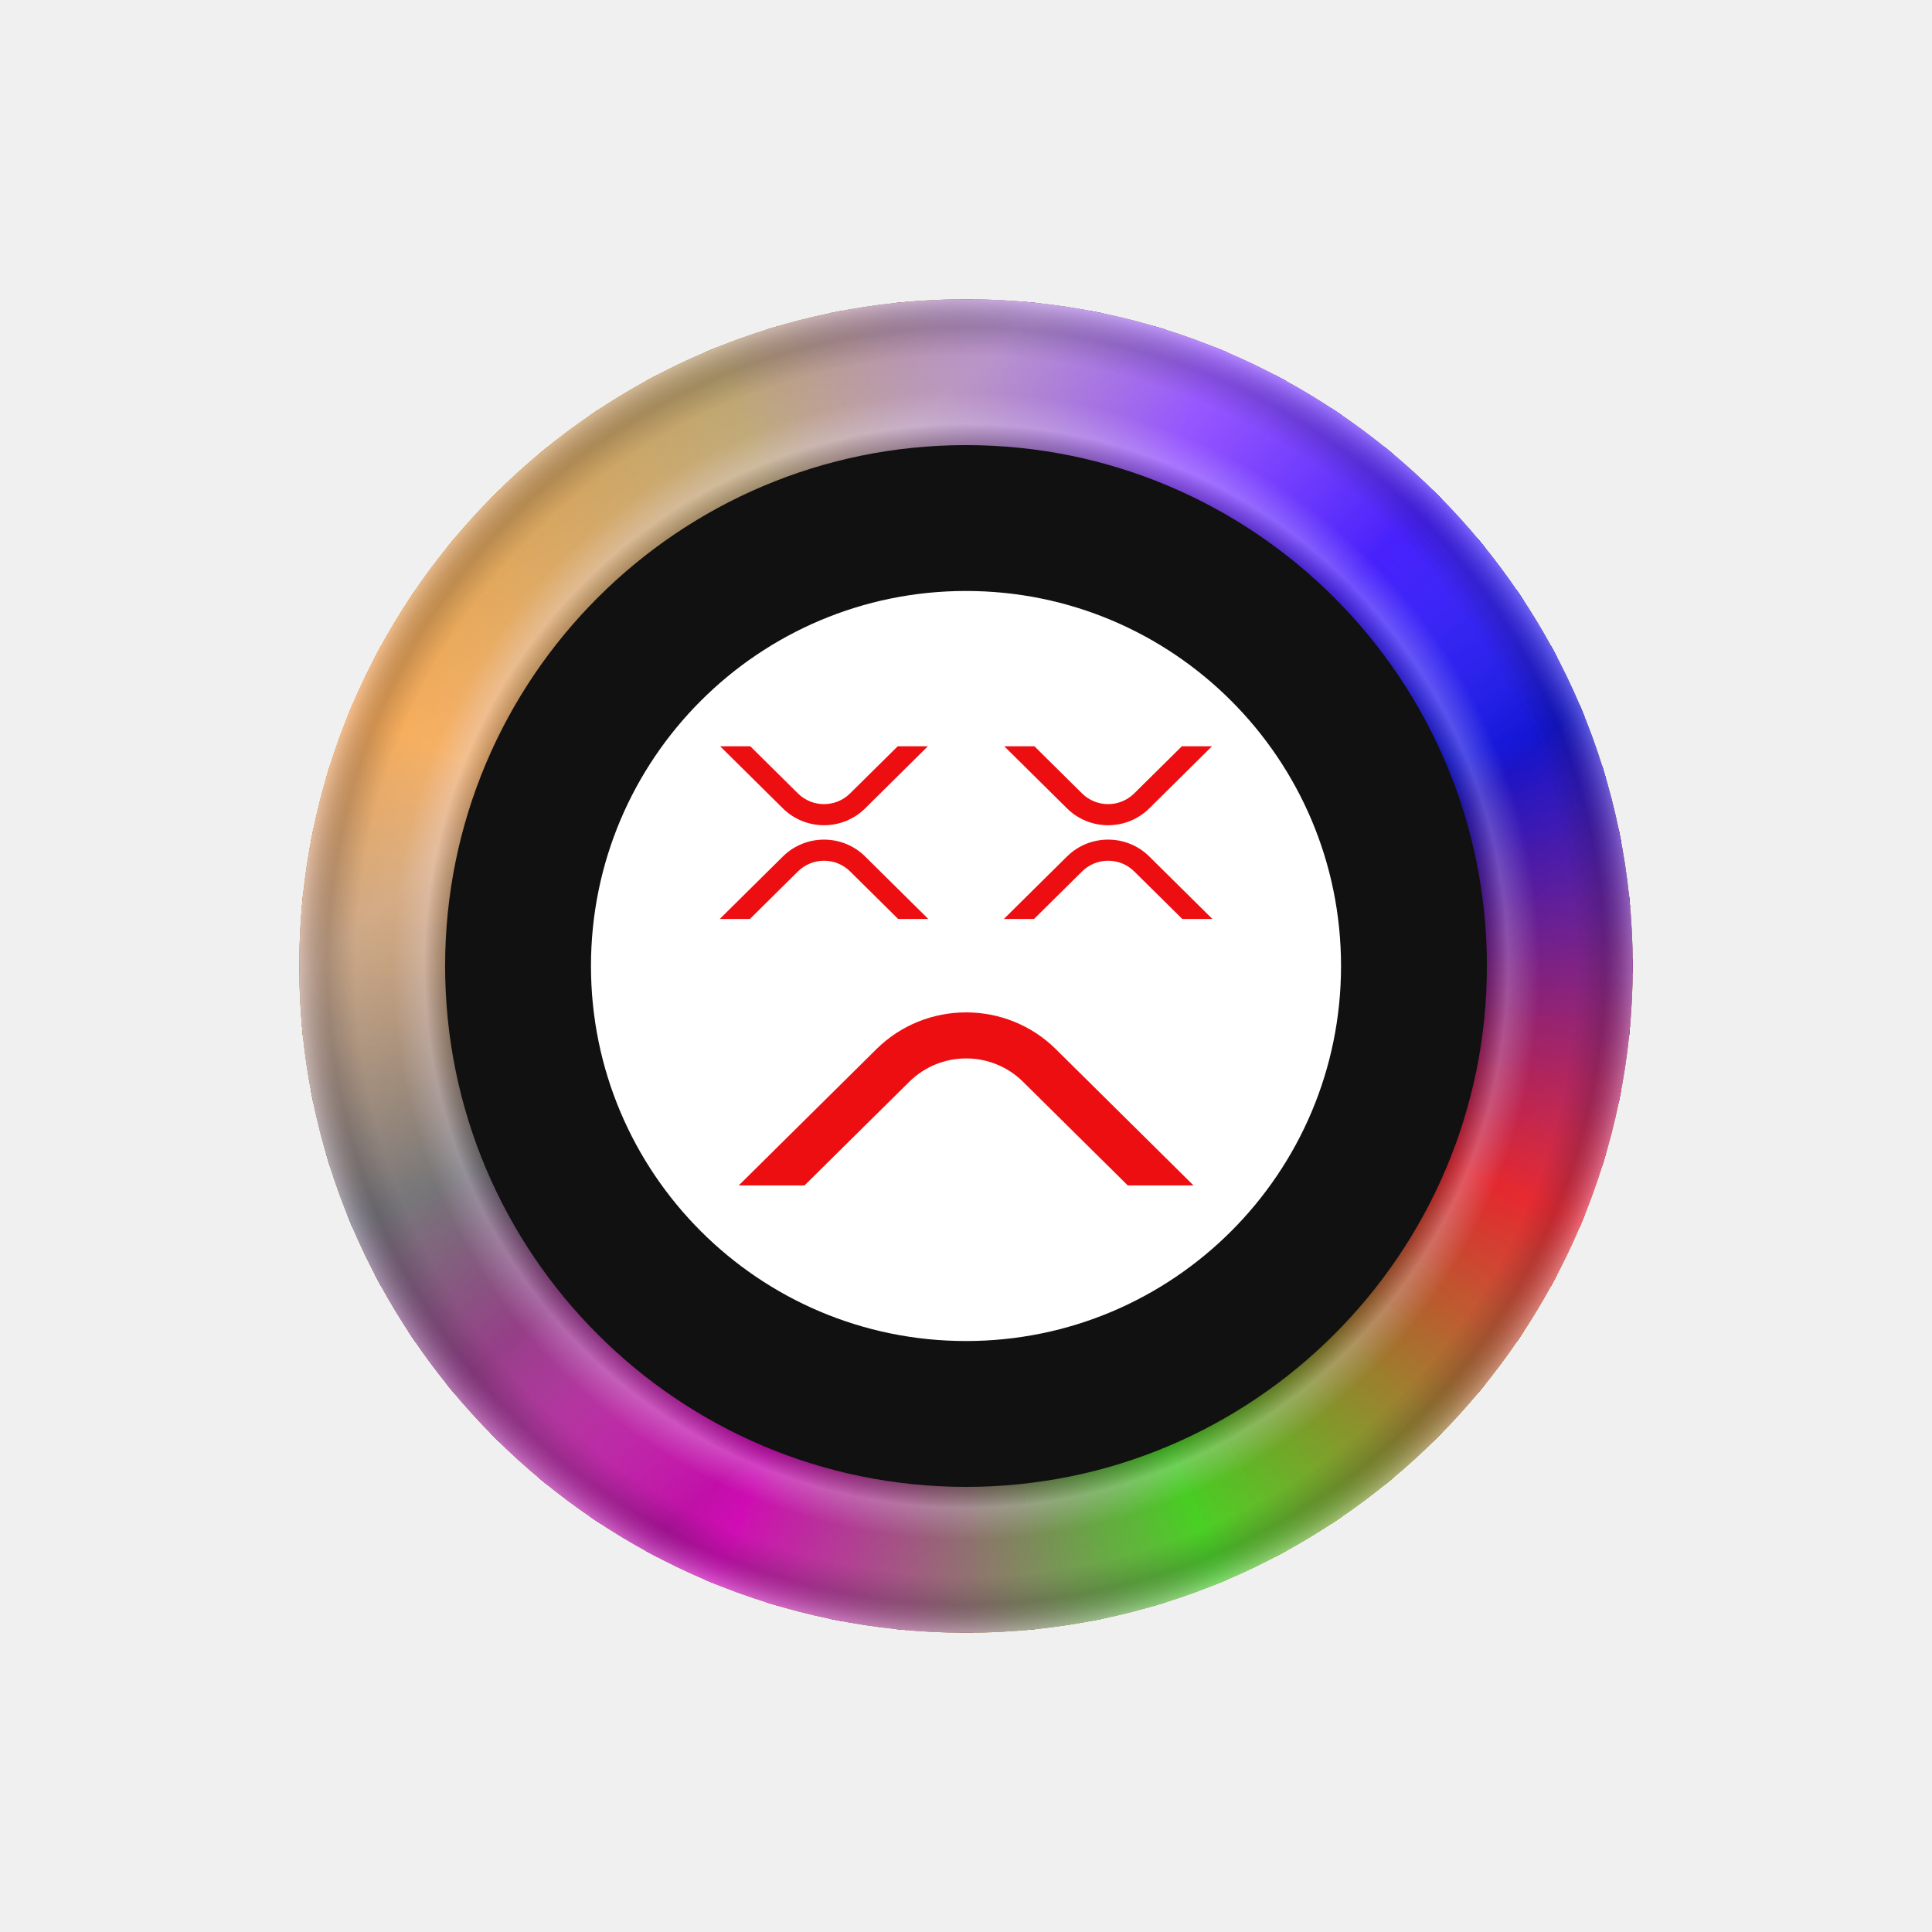
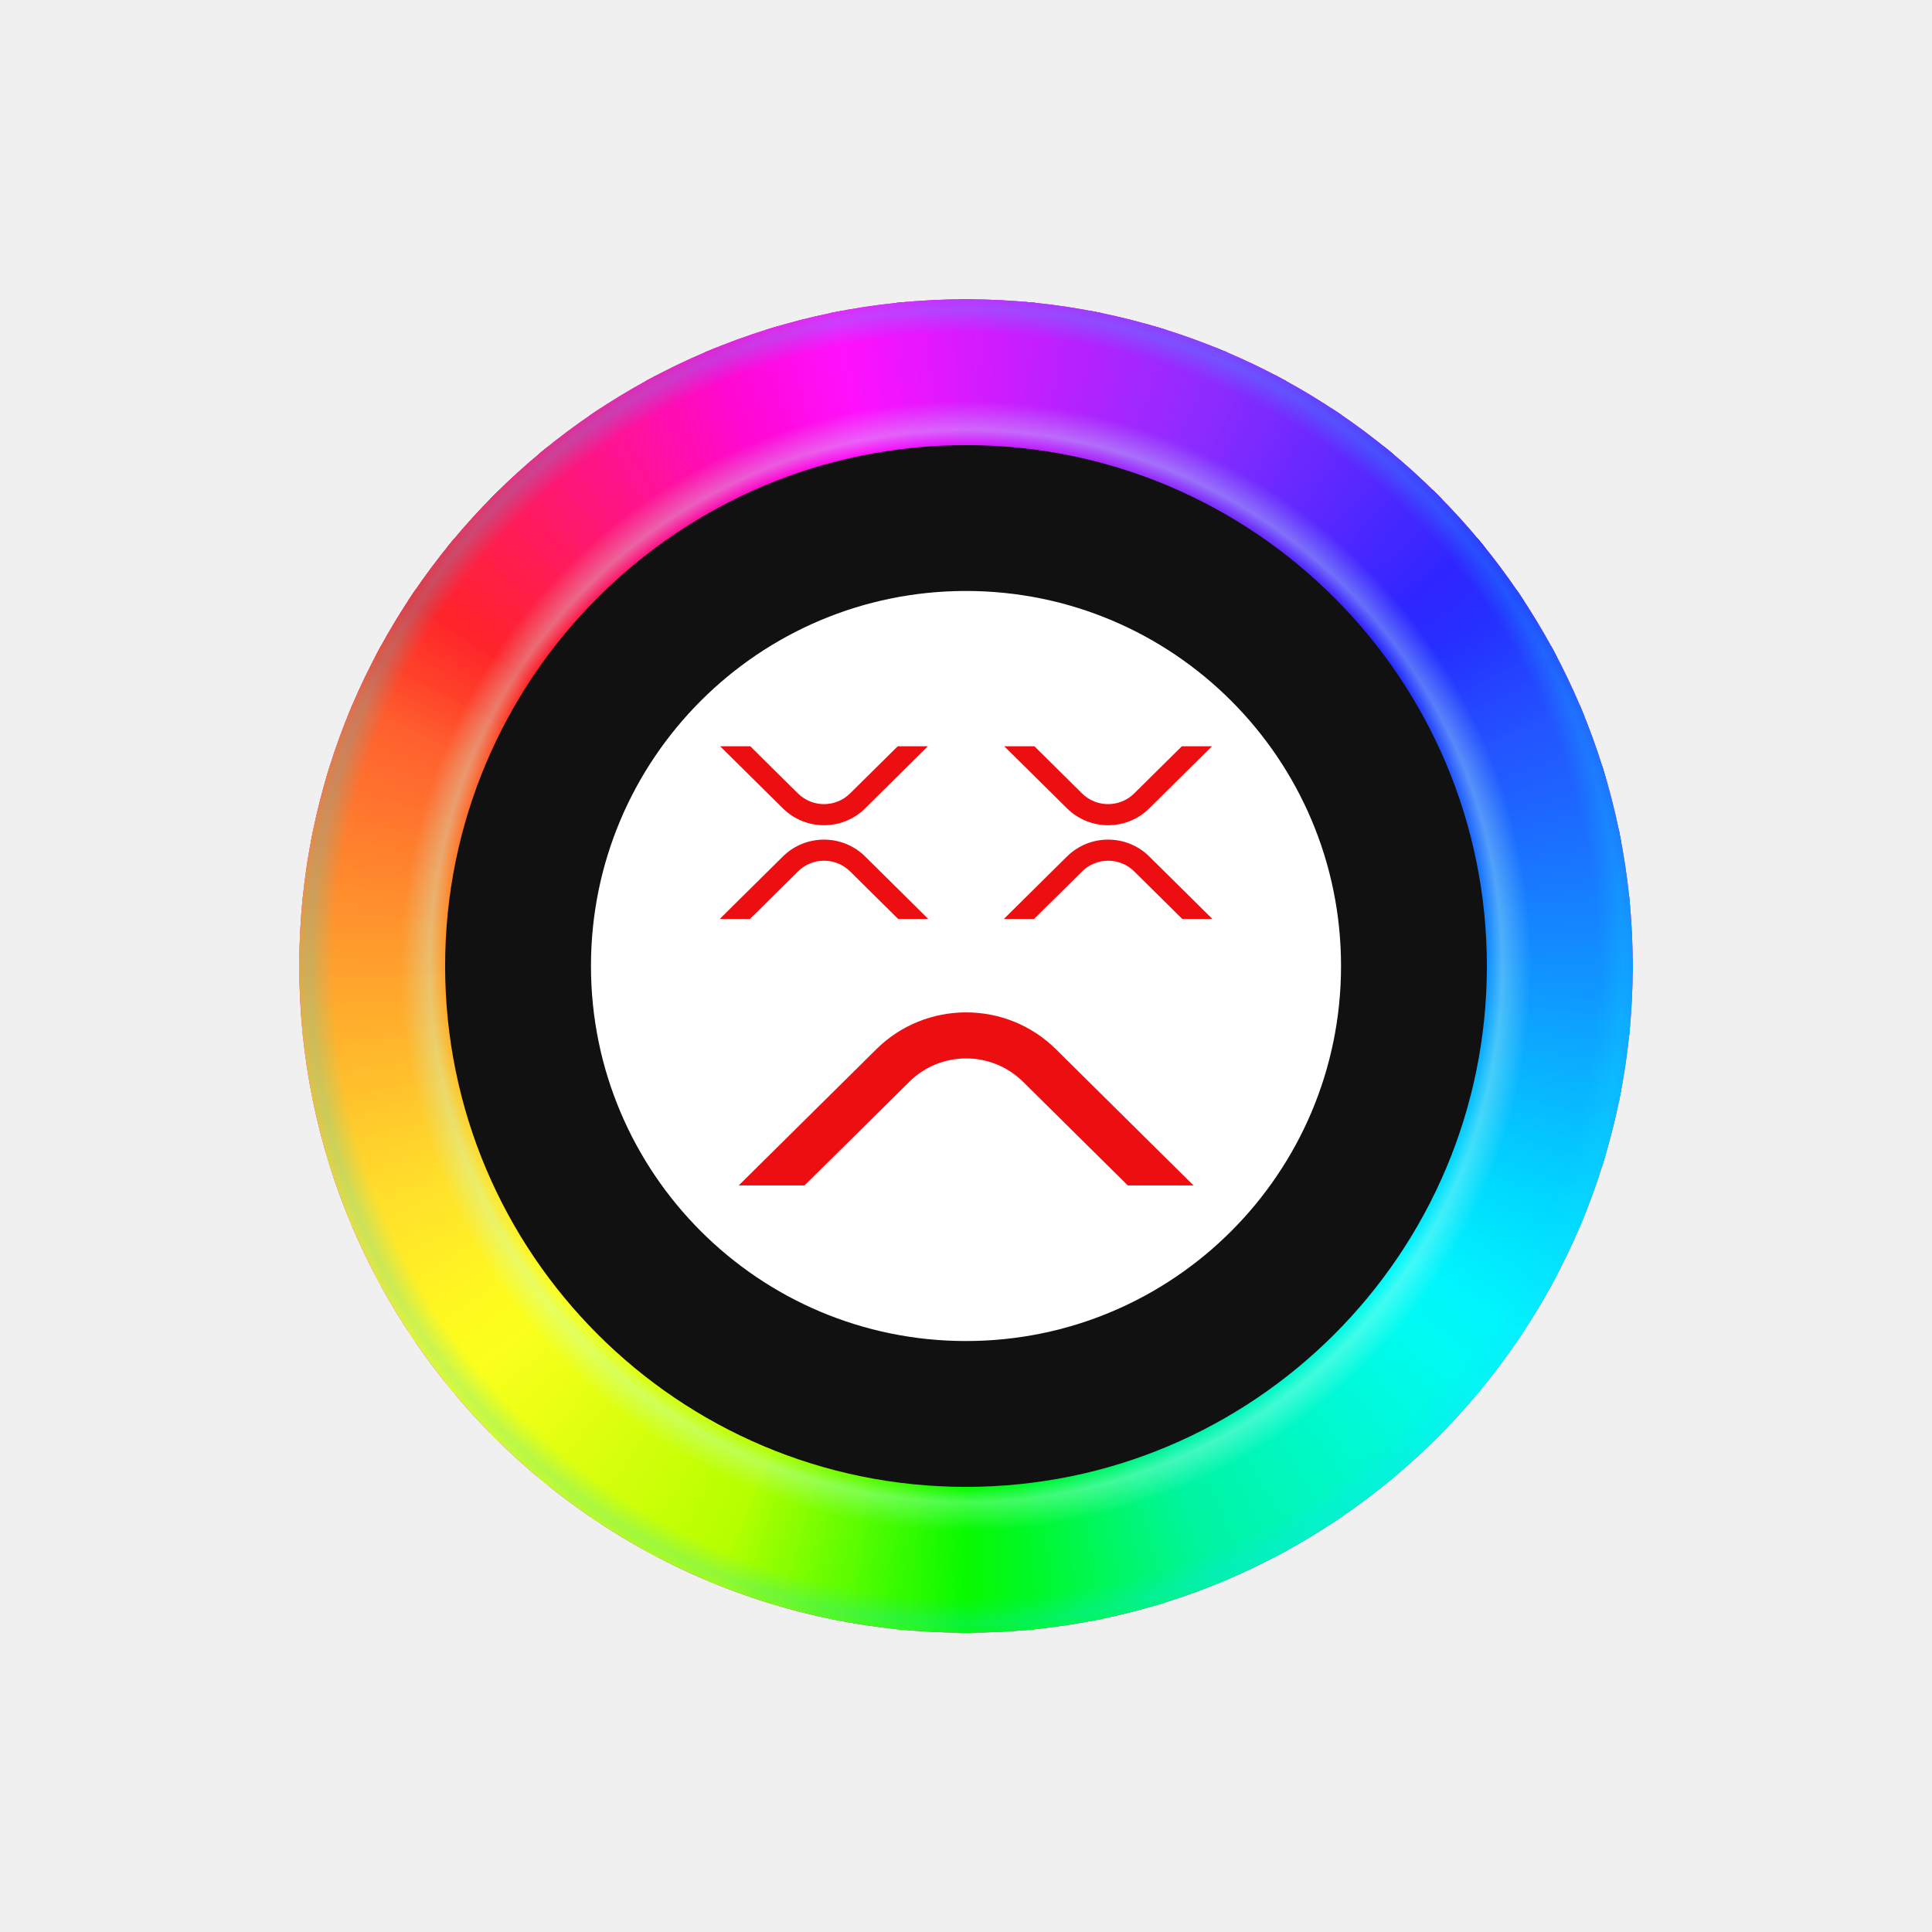
<svg xmlns="http://www.w3.org/2000/svg" viewBox="-51 -51 102 102">
  <g>
    <defs>
      <clipPath id="prism-disc">
        <circle r="35.2" />
      </clipPath>
      <linearGradient id="prism-0" gradientUnits="userSpaceOnUse" x1="-11.997" y1="-28.964" x2="-9.1" y2="-30">
-         <stop stop-color="#ab8d3f" />
-         <stop offset="1" stop-color="#a58157" />
+         <stop stop-color="#ff08d1" />
+         <stop offset="1" stop-color="#ff0ce7" />
      </linearGradient>
      <linearGradient id="prism-1" gradientUnits="userSpaceOnUse" x1="-9.1" y1="-30" x2="-6.116" y2="-30.748">
-         <stop stop-color="#a58157" />
-         <stop offset="1" stop-color="#9f756f" />
+         <stop stop-color="#ff0ce7" />
+         <stop offset="1" stop-color="#ff11fd" />
      </linearGradient>
      <linearGradient id="prism-2" gradientUnits="userSpaceOnUse" x1="-6.116" y1="-30.748" x2="-3.073" y2="-31.199">
-         <stop stop-color="#9f756f" />
-         <stop offset="1" stop-color="#996887" />
+         <stop stop-color="#ff11fd" />
+         <stop offset="1" stop-color="#ec15ff" />
      </linearGradient>
      <linearGradient id="prism-3" gradientUnits="userSpaceOnUse" x1="-3.073" y1="-31.199" x2="0" y2="-31.35">
-         <stop stop-color="#996887" />
-         <stop offset="1" stop-color="#945c9f" />
+         <stop stop-color="#ec15ff" />
+         <stop offset="1" stop-color="#d81aff" />
      </linearGradient>
      <linearGradient id="prism-4" gradientUnits="userSpaceOnUse" x1="0" y1="-31.35" x2="3.073" y2="-31.199">
-         <stop stop-color="#945c9f" />
-         <stop offset="1" stop-color="#8e50b7" />
+         <stop stop-color="#d81aff" />
+         <stop offset="1" stop-color="#c51eff" />
      </linearGradient>
      <linearGradient id="prism-5" gradientUnits="userSpaceOnUse" x1="3.073" y1="-31.199" x2="6.116" y2="-30.748">
-         <stop stop-color="#8e50b7" />
-         <stop offset="1" stop-color="#8844cf" />
+         <stop stop-color="#c51eff" />
+         <stop offset="1" stop-color="#b322ff" />
      </linearGradient>
      <linearGradient id="prism-6" gradientUnits="userSpaceOnUse" x1="6.116" y1="-30.748" x2="9.1" y2="-30">
-         <stop stop-color="#8844cf" />
-         <stop offset="1" stop-color="#8237e7" />
+         <stop stop-color="#b322ff" />
+         <stop offset="1" stop-color="#a127ff" />
      </linearGradient>
      <linearGradient id="prism-7" gradientUnits="userSpaceOnUse" x1="9.1" y1="-30" x2="11.997" y2="-28.964">
-         <stop stop-color="#8237e7" />
-         <stop offset="1" stop-color="#7c2bff" />
+         <stop stop-color="#a127ff" />
+         <stop offset="1" stop-color="#902bff" />
      </linearGradient>
      <linearGradient id="prism-8" gradientUnits="userSpaceOnUse" x1="11.997" y1="-28.964" x2="14.778" y2="-27.648">
-         <stop stop-color="#7c2bff" />
-         <stop offset="1" stop-color="#6f29fe" />
+         <stop stop-color="#902bff" />
+         <stop offset="1" stop-color="#7d2aff" />
      </linearGradient>
      <linearGradient id="prism-9" gradientUnits="userSpaceOnUse" x1="14.778" y1="-27.648" x2="17.417" y2="-26.067">
-         <stop stop-color="#6f29fe" />
-         <stop offset="1" stop-color="#6226fd" />
+         <stop stop-color="#7d2aff" />
+         <stop offset="1" stop-color="#6a29ff" />
      </linearGradient>
      <linearGradient id="prism-10" gradientUnits="userSpaceOnUse" x1="17.417" y1="-26.067" x2="19.888" y2="-24.234">
-         <stop stop-color="#6226fd" />
-         <stop offset="1" stop-color="#5524fc" />
+         <stop stop-color="#6a29ff" />
+         <stop offset="1" stop-color="#5628ff" />
      </linearGradient>
      <linearGradient id="prism-11" gradientUnits="userSpaceOnUse" x1="19.888" y1="-24.234" x2="22.168" y2="-22.168">
-         <stop stop-color="#5524fc" />
-         <stop offset="1" stop-color="#4821fb" />
+         <stop stop-color="#5628ff" />
+         <stop offset="1" stop-color="#4227ff" />
      </linearGradient>
      <linearGradient id="prism-12" gradientUnits="userSpaceOnUse" x1="22.168" y1="-22.168" x2="24.234" y2="-19.888">
-         <stop stop-color="#4821fb" />
-         <stop offset="1" stop-color="#3a1ffa" />
+         <stop stop-color="#4227ff" />
+         <stop offset="1" stop-color="#2f26ff" />
      </linearGradient>
      <linearGradient id="prism-13" gradientUnits="userSpaceOnUse" x1="24.234" y1="-19.888" x2="26.067" y2="-17.417">
-         <stop stop-color="#3a1ffa" />
-         <stop offset="1" stop-color="#2d1cf9" />
+         <stop stop-color="#2f26ff" />
+         <stop offset="1" stop-color="#252fff" />
      </linearGradient>
      <linearGradient id="prism-14" gradientUnits="userSpaceOnUse" x1="26.067" y1="-17.417" x2="27.648" y2="-14.778">
-         <stop stop-color="#2d1cf9" />
-         <stop offset="1" stop-color="#201af8" />
+         <stop stop-color="#252fff" />
+         <stop offset="1" stop-color="#2442ff" />
      </linearGradient>
      <linearGradient id="prism-15" gradientUnits="userSpaceOnUse" x1="27.648" y1="-14.778" x2="28.964" y2="-11.997">
-         <stop stop-color="#201af8" />
-         <stop offset="1" stop-color="#1317f7" />
+         <stop stop-color="#2442ff" />
+         <stop offset="1" stop-color="#2354ff" />
      </linearGradient>
      <linearGradient id="prism-16" gradientUnits="userSpaceOnUse" x1="28.964" y1="-11.997" x2="30" y2="-9.1">
-         <stop stop-color="#1317f7" />
-         <stop offset="1" stop-color="#2e16da" />
+         <stop stop-color="#2354ff" />
+         <stop offset="1" stop-color="#1f62ff" />
      </linearGradient>
      <linearGradient id="prism-17" gradientUnits="userSpaceOnUse" x1="30" y1="-9.1" x2="30.748" y2="-6.116">
-         <stop stop-color="#2e16da" />
-         <stop offset="1" stop-color="#4a15be" />
+         <stop stop-color="#1f62ff" />
+         <stop offset="1" stop-color="#1a71ff" />
      </linearGradient>
      <linearGradient id="prism-18" gradientUnits="userSpaceOnUse" x1="30.748" y1="-6.116" x2="31.199" y2="-3.073">
-         <stop stop-color="#4a15be" />
-         <stop offset="1" stop-color="#6514a1" />
+         <stop stop-color="#1a71ff" />
+         <stop offset="1" stop-color="#1681ff" />
      </linearGradient>
      <linearGradient id="prism-19" gradientUnits="userSpaceOnUse" x1="31.199" y1="-3.073" x2="31.35" y2="0">
-         <stop stop-color="#6514a1" />
-         <stop offset="1" stop-color="#801384" />
+         <stop stop-color="#1681ff" />
+         <stop offset="1" stop-color="#1191ff" />
      </linearGradient>
      <linearGradient id="prism-20" gradientUnits="userSpaceOnUse" x1="31.35" y1="0" x2="31.199" y2="3.073">
-         <stop stop-color="#801384" />
-         <stop offset="1" stop-color="#9b1167" />
+         <stop stop-color="#1191ff" />
+         <stop offset="1" stop-color="#0da2ff" />
      </linearGradient>
      <linearGradient id="prism-21" gradientUnits="userSpaceOnUse" x1="31.199" y1="3.073" x2="30.748" y2="6.116">
-         <stop stop-color="#9b1167" />
-         <stop offset="1" stop-color="#b7104b" />
+         <stop stop-color="#0da2ff" />
+         <stop offset="1" stop-color="#09b4ff" />
      </linearGradient>
      <linearGradient id="prism-22" gradientUnits="userSpaceOnUse" x1="30.748" y1="6.116" x2="30" y2="9.1">
-         <stop stop-color="#b7104b" />
-         <stop offset="1" stop-color="#d20f2e" />
+         <stop stop-color="#09b4ff" />
+         <stop offset="1" stop-color="#04c6ff" />
      </linearGradient>
      <linearGradient id="prism-23" gradientUnits="userSpaceOnUse" x1="30" y1="9.1" x2="28.964" y2="11.997">
-         <stop stop-color="#d20f2e" />
-         <stop offset="1" stop-color="#ed0e11" />
+         <stop stop-color="#04c6ff" />
+         <stop offset="1" stop-color="#00d9ff" />
      </linearGradient>
      <linearGradient id="prism-24" gradientUnits="userSpaceOnUse" x1="28.964" y1="11.997" x2="27.648" y2="14.778">
-         <stop stop-color="#ed0e11" />
-         <stop offset="1" stop-color="#d5260f" />
+         <stop stop-color="#00d9ff" />
+         <stop offset="1" stop-color="#00e8fe" />
      </linearGradient>
      <linearGradient id="prism-25" gradientUnits="userSpaceOnUse" x1="27.648" y1="14.778" x2="26.067" y2="17.417">
-         <stop stop-color="#d5260f" />
-         <stop offset="1" stop-color="#be3f0d" />
+         <stop stop-color="#00e8fe" />
+         <stop offset="1" stop-color="#00f6fd" />
      </linearGradient>
      <linearGradient id="prism-26" gradientUnits="userSpaceOnUse" x1="26.067" y1="17.417" x2="24.234" y2="19.888">
-         <stop stop-color="#be3f0d" />
-         <stop offset="1" stop-color="#a6570b" />
+         <stop stop-color="#00f6fd" />
+         <stop offset="1" stop-color="#00fbf2" />
      </linearGradient>
      <linearGradient id="prism-27" gradientUnits="userSpaceOnUse" x1="24.234" y1="19.888" x2="22.168" y2="22.168">
-         <stop stop-color="#a6570b" />
-         <stop offset="1" stop-color="#8f7009" />
+         <stop stop-color="#00fbf2" />
+         <stop offset="1" stop-color="#00fae2" />
      </linearGradient>
      <linearGradient id="prism-28" gradientUnits="userSpaceOnUse" x1="22.168" y1="22.168" x2="19.888" y2="24.234">
-         <stop stop-color="#8f7009" />
-         <stop offset="1" stop-color="#778806" />
+         <stop stop-color="#00fae2" />
+         <stop offset="1" stop-color="#00f9d1" />
      </linearGradient>
      <linearGradient id="prism-29" gradientUnits="userSpaceOnUse" x1="19.888" y1="24.234" x2="17.417" y2="26.067">
-         <stop stop-color="#778806" />
-         <stop offset="1" stop-color="#5fa004" />
+         <stop stop-color="#00f9d1" />
+         <stop offset="1" stop-color="#00f8c1" />
      </linearGradient>
      <linearGradient id="prism-30" gradientUnits="userSpaceOnUse" x1="17.417" y1="26.067" x2="14.778" y2="27.648">
-         <stop stop-color="#5fa004" />
-         <stop offset="1" stop-color="#48b902" />
+         <stop stop-color="#00f8c1" />
+         <stop offset="1" stop-color="#00f6b1" />
      </linearGradient>
      <linearGradient id="prism-31" gradientUnits="userSpaceOnUse" x1="14.778" y1="27.648" x2="11.997" y2="28.964">
-         <stop stop-color="#48b902" />
-         <stop offset="1" stop-color="#30d100" />
+         <stop stop-color="#00f6b1" />
+         <stop offset="1" stop-color="#00f5a1" />
      </linearGradient>
      <linearGradient id="prism-32" gradientUnits="userSpaceOnUse" x1="11.997" y1="28.964" x2="9.1" y2="30">
-         <stop stop-color="#30d100" />
-         <stop offset="1" stop-color="#49b81a" />
+         <stop stop-color="#00f5a1" />
+         <stop offset="1" stop-color="#00f678" />
      </linearGradient>
      <linearGradient id="prism-33" gradientUnits="userSpaceOnUse" x1="9.1" y1="30" x2="6.116" y2="30.748">
-         <stop stop-color="#49b81a" />
-         <stop offset="1" stop-color="#619f33" />
+         <stop stop-color="#00f678" />
+         <stop offset="1" stop-color="#00f84e" />
      </linearGradient>
      <linearGradient id="prism-34" gradientUnits="userSpaceOnUse" x1="6.116" y1="30.748" x2="3.073" y2="31.199">
-         <stop stop-color="#619f33" />
-         <stop offset="1" stop-color="#7a864d" />
+         <stop stop-color="#00f84e" />
+         <stop offset="1" stop-color="#00f924" />
      </linearGradient>
      <linearGradient id="prism-35" gradientUnits="userSpaceOnUse" x1="3.073" y1="31.199" x2="0" y2="31.35">
-         <stop stop-color="#7a864d" />
-         <stop offset="1" stop-color="#926d67" />
+         <stop stop-color="#00f924" />
+         <stop offset="1" stop-color="#07fa00" />
      </linearGradient>
      <linearGradient id="prism-36" gradientUnits="userSpaceOnUse" x1="0" y1="31.35" x2="-3.073" y2="31.199">
-         <stop stop-color="#926d67" />
-         <stop offset="1" stop-color="#ab5480" />
+         <stop stop-color="#07fa00" />
+         <stop offset="1" stop-color="#32fb00" />
      </linearGradient>
      <linearGradient id="prism-37" gradientUnits="userSpaceOnUse" x1="-3.073" y1="31.199" x2="-6.116" y2="30.748">
-         <stop stop-color="#ab5480" />
-         <stop offset="1" stop-color="#c33b9a" />
+         <stop stop-color="#32fb00" />
+         <stop offset="1" stop-color="#5dfd00" />
      </linearGradient>
      <linearGradient id="prism-38" gradientUnits="userSpaceOnUse" x1="-6.116" y1="30.748" x2="-9.1" y2="30">
-         <stop stop-color="#c33b9a" />
-         <stop offset="1" stop-color="#dc22b3" />
+         <stop stop-color="#5dfd00" />
+         <stop offset="1" stop-color="#89fe00" />
      </linearGradient>
      <linearGradient id="prism-39" gradientUnits="userSpaceOnUse" x1="-9.1" y1="30" x2="-11.997" y2="28.964">
-         <stop stop-color="#dc22b3" />
-         <stop offset="1" stop-color="#f409cd" />
+         <stop stop-color="#89fe00" />
+         <stop offset="1" stop-color="#b5ff00" />
      </linearGradient>
      <linearGradient id="prism-40" gradientUnits="userSpaceOnUse" x1="-11.997" y1="28.964" x2="-14.778" y2="27.648">
-         <stop stop-color="#f409cd" />
-         <stop offset="1" stop-color="#e114bf" />
+         <stop stop-color="#b5ff00" />
+         <stop offset="1" stop-color="#c4ff05" />
      </linearGradient>
      <linearGradient id="prism-41" gradientUnits="userSpaceOnUse" x1="-14.778" y1="27.648" x2="-17.417" y2="26.067">
-         <stop stop-color="#e114bf" />
-         <stop offset="1" stop-color="#cf1eb1" />
+         <stop stop-color="#c4ff05" />
+         <stop offset="1" stop-color="#d2ff0b" />
      </linearGradient>
      <linearGradient id="prism-42" gradientUnits="userSpaceOnUse" x1="-17.417" y1="26.067" x2="-19.888" y2="24.234">
-         <stop stop-color="#cf1eb1" />
-         <stop offset="1" stop-color="#bc29a3" />
+         <stop stop-color="#d2ff0b" />
+         <stop offset="1" stop-color="#e0ff10" />
      </linearGradient>
      <linearGradient id="prism-43" gradientUnits="userSpaceOnUse" x1="-19.888" y1="24.234" x2="-22.168" y2="22.168">
-         <stop stop-color="#bc29a3" />
-         <stop offset="1" stop-color="#a93496" />
+         <stop stop-color="#e0ff10" />
+         <stop offset="1" stop-color="#eeff16" />
      </linearGradient>
      <linearGradient id="prism-44" gradientUnits="userSpaceOnUse" x1="-22.168" y1="22.168" x2="-24.234" y2="19.888">
-         <stop stop-color="#a93496" />
-         <stop offset="1" stop-color="#963e88" />
+         <stop stop-color="#eeff16" />
+         <stop offset="1" stop-color="#faff1b" />
      </linearGradient>
      <linearGradient id="prism-45" gradientUnits="userSpaceOnUse" x1="-24.234" y1="19.888" x2="-26.067" y2="17.417">
-         <stop stop-color="#963e88" />
-         <stop offset="1" stop-color="#84497a" />
+         <stop stop-color="#faff1b" />
+         <stop offset="1" stop-color="#fff820" />
      </linearGradient>
      <linearGradient id="prism-46" gradientUnits="userSpaceOnUse" x1="-26.067" y1="17.417" x2="-27.648" y2="14.778">
-         <stop stop-color="#84497a" />
-         <stop offset="1" stop-color="#71536c" />
+         <stop stop-color="#fff820" />
+         <stop offset="1" stop-color="#ffec26" />
      </linearGradient>
      <linearGradient id="prism-47" gradientUnits="userSpaceOnUse" x1="-27.648" y1="14.778" x2="-28.964" y2="11.997">
-         <stop stop-color="#71536c" />
-         <stop offset="1" stop-color="#5e5e5e" />
+         <stop stop-color="#ffec26" />
+         <stop offset="1" stop-color="#ffe12b" />
      </linearGradient>
      <linearGradient id="prism-48" gradientUnits="userSpaceOnUse" x1="-28.964" y1="11.997" x2="-30" y2="9.1">
-         <stop stop-color="#5e5e5e" />
-         <stop offset="1" stop-color="#716556" />
+         <stop stop-color="#ffe12b" />
+         <stop offset="1" stop-color="#ffd12b" />
      </linearGradient>
      <linearGradient id="prism-49" gradientUnits="userSpaceOnUse" x1="-30" y1="9.1" x2="-30.748" y2="6.116">
-         <stop stop-color="#716556" />
-         <stop offset="1" stop-color="#846b4d" />
+         <stop stop-color="#ffd12b" />
+         <stop offset="1" stop-color="#ffc02c" />
      </linearGradient>
      <linearGradient id="prism-50" gradientUnits="userSpaceOnUse" x1="-30.748" y1="6.116" x2="-31.199" y2="3.073">
-         <stop stop-color="#846b4d" />
-         <stop offset="1" stop-color="#977245" />
+         <stop stop-color="#ffc02c" />
+         <stop offset="1" stop-color="#ffb02c" />
      </linearGradient>
      <linearGradient id="prism-51" gradientUnits="userSpaceOnUse" x1="-31.199" y1="3.073" x2="-31.35" y2="0">
-         <stop stop-color="#977245" />
-         <stop offset="1" stop-color="#ab793c" />
+         <stop stop-color="#ffb02c" />
+         <stop offset="1" stop-color="#ffa02d" />
      </linearGradient>
      <linearGradient id="prism-52" gradientUnits="userSpaceOnUse" x1="-31.35" y1="0" x2="-31.199" y2="-3.073">
-         <stop stop-color="#ab793c" />
-         <stop offset="1" stop-color="#be7f34" />
+         <stop stop-color="#ffa02d" />
+         <stop offset="1" stop-color="#ff902d" />
      </linearGradient>
      <linearGradient id="prism-53" gradientUnits="userSpaceOnUse" x1="-31.199" y1="-3.073" x2="-30.748" y2="-6.116">
-         <stop stop-color="#be7f34" />
-         <stop offset="1" stop-color="#d1862b" />
+         <stop stop-color="#ff902d" />
+         <stop offset="1" stop-color="#ff802d" />
      </linearGradient>
      <linearGradient id="prism-54" gradientUnits="userSpaceOnUse" x1="-30.748" y1="-6.116" x2="-30" y2="-9.1">
-         <stop stop-color="#d1862b" />
-         <stop offset="1" stop-color="#e48c23" />
+         <stop stop-color="#ff802d" />
+         <stop offset="1" stop-color="#ff702e" />
      </linearGradient>
      <linearGradient id="prism-55" gradientUnits="userSpaceOnUse" x1="-30" y1="-9.1" x2="-28.964" y2="-11.997">
-         <stop stop-color="#e48c23" />
-         <stop offset="1" stop-color="#f7931a" />
+         <stop stop-color="#ff702e" />
+         <stop offset="1" stop-color="#ff602e" />
      </linearGradient>
      <linearGradient id="prism-56" gradientUnits="userSpaceOnUse" x1="-28.964" y1="-11.997" x2="-27.648" y2="-14.778">
-         <stop stop-color="#f7931a" />
-         <stop offset="1" stop-color="#ee921f" />
+         <stop stop-color="#ff602e" />
+         <stop offset="1" stop-color="#ff4029" />
      </linearGradient>
      <linearGradient id="prism-57" gradientUnits="userSpaceOnUse" x1="-27.648" y1="-14.778" x2="-26.067" y2="-17.417">
-         <stop stop-color="#ee921f" />
-         <stop offset="1" stop-color="#e49223" />
+         <stop stop-color="#ff4029" />
+         <stop offset="1" stop-color="#ff242a" />
      </linearGradient>
      <linearGradient id="prism-58" gradientUnits="userSpaceOnUse" x1="-26.067" y1="-17.417" x2="-24.234" y2="-19.888">
-         <stop stop-color="#e49223" />
-         <stop offset="1" stop-color="#db9128" />
+         <stop stop-color="#ff242a" />
+         <stop offset="1" stop-color="#ff2042" />
      </linearGradient>
      <linearGradient id="prism-59" gradientUnits="userSpaceOnUse" x1="-24.234" y1="-19.888" x2="-22.168" y2="-22.168">
-         <stop stop-color="#db9128" />
-         <stop offset="1" stop-color="#d1902d" />
+         <stop stop-color="#ff2042" />
+         <stop offset="1" stop-color="#ff1b5c" />
      </linearGradient>
      <linearGradient id="prism-60" gradientUnits="userSpaceOnUse" x1="-22.168" y1="-22.168" x2="-19.888" y2="-24.234">
-         <stop stop-color="#d1902d" />
-         <stop offset="1" stop-color="#c88f31" />
+         <stop stop-color="#ff1b5c" />
+         <stop offset="1" stop-color="#ff1678" />
      </linearGradient>
      <linearGradient id="prism-61" gradientUnits="userSpaceOnUse" x1="-19.888" y1="-24.234" x2="-17.417" y2="-26.067">
-         <stop stop-color="#c88f31" />
-         <stop offset="1" stop-color="#be8f36" />
+         <stop stop-color="#ff1678" />
+         <stop offset="1" stop-color="#ff1294" />
      </linearGradient>
      <linearGradient id="prism-62" gradientUnits="userSpaceOnUse" x1="-17.417" y1="-26.067" x2="-14.778" y2="-27.648">
-         <stop stop-color="#be8f36" />
-         <stop offset="1" stop-color="#b58e3a" />
+         <stop stop-color="#ff1294" />
+         <stop offset="1" stop-color="#ff0db2" />
      </linearGradient>
      <linearGradient id="prism-63" gradientUnits="userSpaceOnUse" x1="-14.778" y1="-27.648" x2="-11.997" y2="-28.964">
-         <stop stop-color="#b58e3a" />
-         <stop offset="1" stop-color="#ab8d3f" />
+         <stop stop-color="#ff0db2" />
+         <stop offset="1" stop-color="#ff08d1" />
      </linearGradient>
      <radialGradient id="prism-bevel" gradientUnits="userSpaceOnUse" cx="0" cy="0" r="51">
-         <stop offset=".539" stop-color="#11101c" stop-opacity=".22" />
-         <stop offset=".561" stop-color="#ece4ff" stop-opacity=".25" />
-         <stop offset=".594" stop-color="#ece4ff" stop-opacity="0" />
-         <stop offset=".632" stop-color="#100d21" stop-opacity="0" />
-         <stop offset=".661" stop-color="#100d21" stop-opacity=".17" />
-         <stop offset=".69" stop-color="#e8e0ff" stop-opacity=".32" />
+         <stop offset=".54" stop-color="#c2ffef" stop-opacity="0" />
+         <stop offset=".555" stop-color="#c2ffef" stop-opacity=".333" />
+         <stop offset=".585" stop-color="#c2ffef" stop-opacity="0" />
+         <stop offset=".655" stop-color="#13ddff" stop-opacity="0" />
+         <stop offset=".68" stop-color="#13ddff" stop-opacity=".22" />
+         <stop offset=".71" stop-color="#13ddff" stop-opacity="0" />
      </radialGradient>
-       <linearGradient id="prism-reflection" gradientUnits="userSpaceOnUse" x1="-48.19" y1="-53.52" x2="48.19" y2="53.52">
-         <stop offset=".18" stop-color="#f3edff" stop-opacity="0" />
-         <stop offset=".34" stop-color="#f3edff" stop-opacity=".4" />
-         <stop offset=".49" stop-color="#f3edff" stop-opacity="0" />
-         <stop offset=".58" stop-color="#110b29" stop-opacity=".18" />
-         <stop offset=".73" stop-color="#efe4ff" stop-opacity=".16" />
-         <stop offset=".88" stop-color="#efe4ff" stop-opacity="0" />
-       </linearGradient>
    </defs>
-     <g aria-label="Prism chrome wild ring" clip-path="url(#prism-disc)">
-       <circle r="35.2" fill="#ab8d3f" />
-       <path data-color="gold" fill="url(#prism-0)" stroke="url(#prism-0)" stroke-width="0.7" d="M0 0 L-13.777 -33.26 A36 36 0 0 1 -10.45 -34.45 Z" />
+     <g aria-label="Neon spectrum wild ring" clip-path="url(#prism-disc)">
+       <circle r="35.2" fill="#ff08d1" />
+       <path data-color="#ff08d1" fill="url(#prism-0)" stroke="url(#prism-0)" stroke-width="0.7" d="M0 0 L-13.777 -33.26 A36 36 0 0 1 -10.45 -34.45 Z" />
      <path fill="url(#prism-1)" stroke="url(#prism-1)" stroke-width="0.7" d="M0 0 L-10.45 -34.45 A36 36 0 0 1 -7.023 -35.308 Z" />
      <path fill="url(#prism-2)" stroke="url(#prism-2)" stroke-width="0.7" d="M0 0 L-7.023 -35.308 A36 36 0 0 1 -3.529 -35.827 Z" />
      <path fill="url(#prism-3)" stroke="url(#prism-3)" stroke-width="0.7" d="M0 0 L-3.529 -35.827 A36 36 0 0 1 0 -36 Z" />
      <path fill="url(#prism-4)" stroke="url(#prism-4)" stroke-width="0.7" d="M0 0 L0 -36 A36 36 0 0 1 3.529 -35.827 Z" />
      <path fill="url(#prism-5)" stroke="url(#prism-5)" stroke-width="0.7" d="M0 0 L3.529 -35.827 A36 36 0 0 1 7.023 -35.308 Z" />
      <path fill="url(#prism-6)" stroke="url(#prism-6)" stroke-width="0.7" d="M0 0 L7.023 -35.308 A36 36 0 0 1 10.45 -34.45 Z" />
      <path fill="url(#prism-7)" stroke="url(#prism-7)" stroke-width="0.7" d="M0 0 L10.45 -34.45 A36 36 0 0 1 13.777 -33.26 Z" />
-       <path data-color="purple" fill="url(#prism-8)" stroke="url(#prism-8)" stroke-width="0.7" d="M0 0 L13.777 -33.26 A36 36 0 0 1 16.97 -31.749 Z" />
+       <path data-color="#902bff" fill="url(#prism-8)" stroke="url(#prism-8)" stroke-width="0.7" d="M0 0 L13.777 -33.26 A36 36 0 0 1 16.97 -31.749 Z" />
      <path fill="url(#prism-9)" stroke="url(#prism-9)" stroke-width="0.7" d="M0 0 L16.97 -31.749 A36 36 0 0 1 20.001 -29.933 Z" />
      <path fill="url(#prism-10)" stroke="url(#prism-10)" stroke-width="0.7" d="M0 0 L20.001 -29.933 A36 36 0 0 1 22.838 -27.828 Z" />
      <path fill="url(#prism-11)" stroke="url(#prism-11)" stroke-width="0.7" d="M0 0 L22.838 -27.828 A36 36 0 0 1 25.456 -25.456 Z" />
      <path fill="url(#prism-12)" stroke="url(#prism-12)" stroke-width="0.7" d="M0 0 L25.456 -25.456 A36 36 0 0 1 27.828 -22.838 Z" />
      <path fill="url(#prism-13)" stroke="url(#prism-13)" stroke-width="0.7" d="M0 0 L27.828 -22.838 A36 36 0 0 1 29.933 -20.001 Z" />
      <path fill="url(#prism-14)" stroke="url(#prism-14)" stroke-width="0.7" d="M0 0 L29.933 -20.001 A36 36 0 0 1 31.749 -16.97 Z" />
      <path fill="url(#prism-15)" stroke="url(#prism-15)" stroke-width="0.7" d="M0 0 L31.749 -16.97 A36 36 0 0 1 33.26 -13.777 Z" />
-       <path data-color="blue" fill="url(#prism-16)" stroke="url(#prism-16)" stroke-width="0.7" d="M0 0 L33.26 -13.777 A36 36 0 0 1 34.45 -10.45 Z" />
+       <path data-color="#2354ff" fill="url(#prism-16)" stroke="url(#prism-16)" stroke-width="0.7" d="M0 0 L33.26 -13.777 A36 36 0 0 1 34.45 -10.45 Z" />
      <path fill="url(#prism-17)" stroke="url(#prism-17)" stroke-width="0.7" d="M0 0 L34.45 -10.45 A36 36 0 0 1 35.308 -7.023 Z" />
      <path fill="url(#prism-18)" stroke="url(#prism-18)" stroke-width="0.7" d="M0 0 L35.308 -7.023 A36 36 0 0 1 35.827 -3.529 Z" />
      <path fill="url(#prism-19)" stroke="url(#prism-19)" stroke-width="0.7" d="M0 0 L35.827 -3.529 A36 36 0 0 1 36 0 Z" />
      <path fill="url(#prism-20)" stroke="url(#prism-20)" stroke-width="0.7" d="M0 0 L36 0 A36 36 0 0 1 35.827 3.529 Z" />
      <path fill="url(#prism-21)" stroke="url(#prism-21)" stroke-width="0.7" d="M0 0 L35.827 3.529 A36 36 0 0 1 35.308 7.023 Z" />
      <path fill="url(#prism-22)" stroke="url(#prism-22)" stroke-width="0.7" d="M0 0 L35.308 7.023 A36 36 0 0 1 34.45 10.45 Z" />
      <path fill="url(#prism-23)" stroke="url(#prism-23)" stroke-width="0.7" d="M0 0 L34.45 10.45 A36 36 0 0 1 33.26 13.777 Z" />
-       <path data-color="red" fill="url(#prism-24)" stroke="url(#prism-24)" stroke-width="0.7" d="M0 0 L33.26 13.777 A36 36 0 0 1 31.749 16.97 Z" />
+       <path data-color="#00d9ff" fill="url(#prism-24)" stroke="url(#prism-24)" stroke-width="0.7" d="M0 0 L33.26 13.777 A36 36 0 0 1 31.749 16.97 Z" />
      <path fill="url(#prism-25)" stroke="url(#prism-25)" stroke-width="0.7" d="M0 0 L31.749 16.97 A36 36 0 0 1 29.933 20.001 Z" />
      <path fill="url(#prism-26)" stroke="url(#prism-26)" stroke-width="0.7" d="M0 0 L29.933 20.001 A36 36 0 0 1 27.828 22.838 Z" />
      <path fill="url(#prism-27)" stroke="url(#prism-27)" stroke-width="0.7" d="M0 0 L27.828 22.838 A36 36 0 0 1 25.456 25.456 Z" />
      <path fill="url(#prism-28)" stroke="url(#prism-28)" stroke-width="0.7" d="M0 0 L25.456 25.456 A36 36 0 0 1 22.838 27.828 Z" />
      <path fill="url(#prism-29)" stroke="url(#prism-29)" stroke-width="0.7" d="M0 0 L22.838 27.828 A36 36 0 0 1 20.001 29.933 Z" />
      <path fill="url(#prism-30)" stroke="url(#prism-30)" stroke-width="0.7" d="M0 0 L20.001 29.933 A36 36 0 0 1 16.97 31.749 Z" />
      <path fill="url(#prism-31)" stroke="url(#prism-31)" stroke-width="0.7" d="M0 0 L16.97 31.749 A36 36 0 0 1 13.777 33.26 Z" />
-       <path data-color="green" fill="url(#prism-32)" stroke="url(#prism-32)" stroke-width="0.7" d="M0 0 L13.777 33.26 A36 36 0 0 1 10.45 34.45 Z" />
+       <path data-color="#00f5a1" fill="url(#prism-32)" stroke="url(#prism-32)" stroke-width="0.7" d="M0 0 L13.777 33.26 A36 36 0 0 1 10.45 34.45 Z" />
      <path fill="url(#prism-33)" stroke="url(#prism-33)" stroke-width="0.7" d="M0 0 L10.45 34.45 A36 36 0 0 1 7.023 35.308 Z" />
      <path fill="url(#prism-34)" stroke="url(#prism-34)" stroke-width="0.7" d="M0 0 L7.023 35.308 A36 36 0 0 1 3.529 35.827 Z" />
      <path fill="url(#prism-35)" stroke="url(#prism-35)" stroke-width="0.7" d="M0 0 L3.529 35.827 A36 36 0 0 1 0 36 Z" />
      <path fill="url(#prism-36)" stroke="url(#prism-36)" stroke-width="0.7" d="M0 0 L0 36 A36 36 0 0 1 -3.529 35.827 Z" />
      <path fill="url(#prism-37)" stroke="url(#prism-37)" stroke-width="0.7" d="M0 0 L-3.529 35.827 A36 36 0 0 1 -7.023 35.308 Z" />
      <path fill="url(#prism-38)" stroke="url(#prism-38)" stroke-width="0.7" d="M0 0 L-7.023 35.308 A36 36 0 0 1 -10.45 34.45 Z" />
      <path fill="url(#prism-39)" stroke="url(#prism-39)" stroke-width="0.7" d="M0 0 L-10.45 34.45 A36 36 0 0 1 -13.777 33.26 Z" />
-       <path data-color="pink" fill="url(#prism-40)" stroke="url(#prism-40)" stroke-width="0.7" d="M0 0 L-13.777 33.26 A36 36 0 0 1 -16.97 31.749 Z" />
+       <path data-color="#b5ff00" fill="url(#prism-40)" stroke="url(#prism-40)" stroke-width="0.7" d="M0 0 L-13.777 33.26 A36 36 0 0 1 -16.97 31.749 Z" />
      <path fill="url(#prism-41)" stroke="url(#prism-41)" stroke-width="0.7" d="M0 0 L-16.97 31.749 A36 36 0 0 1 -20.001 29.933 Z" />
      <path fill="url(#prism-42)" stroke="url(#prism-42)" stroke-width="0.7" d="M0 0 L-20.001 29.933 A36 36 0 0 1 -22.838 27.828 Z" />
      <path fill="url(#prism-43)" stroke="url(#prism-43)" stroke-width="0.7" d="M0 0 L-22.838 27.828 A36 36 0 0 1 -25.456 25.456 Z" />
      <path fill="url(#prism-44)" stroke="url(#prism-44)" stroke-width="0.7" d="M0 0 L-25.456 25.456 A36 36 0 0 1 -27.828 22.838 Z" />
      <path fill="url(#prism-45)" stroke="url(#prism-45)" stroke-width="0.7" d="M0 0 L-27.828 22.838 A36 36 0 0 1 -29.933 20.001 Z" />
      <path fill="url(#prism-46)" stroke="url(#prism-46)" stroke-width="0.7" d="M0 0 L-29.933 20.001 A36 36 0 0 1 -31.749 16.97 Z" />
      <path fill="url(#prism-47)" stroke="url(#prism-47)" stroke-width="0.7" d="M0 0 L-31.749 16.97 A36 36 0 0 1 -33.26 13.777 Z" />
-       <path data-color="silver" fill="url(#prism-48)" stroke="url(#prism-48)" stroke-width="0.7" d="M0 0 L-33.26 13.777 A36 36 0 0 1 -34.45 10.45 Z" />
+       <path data-color="#ffe12b" fill="url(#prism-48)" stroke="url(#prism-48)" stroke-width="0.7" d="M0 0 L-33.26 13.777 A36 36 0 0 1 -34.45 10.45 Z" />
      <path fill="url(#prism-49)" stroke="url(#prism-49)" stroke-width="0.7" d="M0 0 L-34.45 10.45 A36 36 0 0 1 -35.308 7.023 Z" />
      <path fill="url(#prism-50)" stroke="url(#prism-50)" stroke-width="0.7" d="M0 0 L-35.308 7.023 A36 36 0 0 1 -35.827 3.529 Z" />
      <path fill="url(#prism-51)" stroke="url(#prism-51)" stroke-width="0.7" d="M0 0 L-35.827 3.529 A36 36 0 0 1 -36 0 Z" />
      <path fill="url(#prism-52)" stroke="url(#prism-52)" stroke-width="0.7" d="M0 0 L-36 0 A36 36 0 0 1 -35.827 -3.529 Z" />
      <path fill="url(#prism-53)" stroke="url(#prism-53)" stroke-width="0.7" d="M0 0 L-35.827 -3.529 A36 36 0 0 1 -35.308 -7.023 Z" />
      <path fill="url(#prism-54)" stroke="url(#prism-54)" stroke-width="0.7" d="M0 0 L-35.308 -7.023 A36 36 0 0 1 -34.45 -10.45 Z" />
      <path fill="url(#prism-55)" stroke="url(#prism-55)" stroke-width="0.7" d="M0 0 L-34.45 -10.45 A36 36 0 0 1 -33.26 -13.777 Z" />
-       <path data-color="orange" fill="url(#prism-56)" stroke="url(#prism-56)" stroke-width="0.7" d="M0 0 L-33.26 -13.777 A36 36 0 0 1 -31.749 -16.97 Z" />
+       <path data-color="#ff602e" fill="url(#prism-56)" stroke="url(#prism-56)" stroke-width="0.7" d="M0 0 L-33.26 -13.777 A36 36 0 0 1 -31.749 -16.97 Z" />
      <path fill="url(#prism-57)" stroke="url(#prism-57)" stroke-width="0.7" d="M0 0 L-31.749 -16.97 A36 36 0 0 1 -29.933 -20.001 Z" />
      <path fill="url(#prism-58)" stroke="url(#prism-58)" stroke-width="0.7" d="M0 0 L-29.933 -20.001 A36 36 0 0 1 -27.828 -22.838 Z" />
      <path fill="url(#prism-59)" stroke="url(#prism-59)" stroke-width="0.7" d="M0 0 L-27.828 -22.838 A36 36 0 0 1 -25.456 -25.456 Z" />
      <path fill="url(#prism-60)" stroke="url(#prism-60)" stroke-width="0.7" d="M0 0 L-25.456 -25.456 A36 36 0 0 1 -22.838 -27.828 Z" />
      <path fill="url(#prism-61)" stroke="url(#prism-61)" stroke-width="0.7" d="M0 0 L-22.838 -27.828 A36 36 0 0 1 -20.001 -29.933 Z" />
      <path fill="url(#prism-62)" stroke="url(#prism-62)" stroke-width="0.7" d="M0 0 L-20.001 -29.933 A36 36 0 0 1 -16.97 -31.749 Z" />
      <path fill="url(#prism-63)" stroke="url(#prism-63)" stroke-width="0.7" d="M0 0 L-16.97 -31.749 A36 36 0 0 1 -13.777 -33.26 Z" />
-       <circle r="35.2" fill="url(#prism-reflection)" />
      <circle r="35.2" fill="url(#prism-bevel)" />
    </g>
    <circle cx="0" cy="0" r="27.5" fill="#111" />
    <circle cx="0" cy="0" r="19.8" fill="#fff" />
    <g transform="matrix(0.055107 0 0 0.055107 -14.108 -14.108)">
      <g transform="translate(0 44) scale(1)">
        <g id="ico">
          <defs>
            <style>.cls-1{fill:#ed0e11}</style>
          </defs>
          <g id="Layer_2" data-name="Layer 2">
            <g id="Layer_1-2" data-name="Layer 1">
              <g transform="translate(20.106 1.511) scale(0.390151)">
                <path class="cls-1" d="M437 0h74L357 152.48c-55.77 55.19-146.19 55.19-202 0L.94 0H75l117 115.83a91.1 91.1 0 0 0 127.91 0Z" />
                <path class="cls-1" d="M74.05 424H0l155-153.42c55.77-55.19 146.19-55.19 202 0L512 424h-74L320 307.23a91.1 91.1 0 0 0-127.91 0Z" />
              </g>
              <g transform="translate(292.304 1.511) scale(0.390151)">
                <path class="cls-1" d="M437 0h74L357 152.48c-55.77 55.19-146.19 55.19-202 0L.94 0H75l117 115.83a91.1 91.1 0 0 0 127.91 0Z" />
                <path class="cls-1" d="M74.05 424H0l155-153.42c55.77-55.19 146.19-55.19 202 0L512 424h-74L320 307.23a91.1 91.1 0 0 0-127.91 0Z" />
              </g>
              <g transform="translate(38.253 61.394) scale(0.851072)">
                <path class="cls-1" d="M74.05 424H0l155-153.42c55.77-55.19 146.19-55.19 202 0L512 424h-74L320 307.23a91.1 91.1 0 0 0-127.91 0Z" />
              </g>
            </g>
          </g>
        </g>
      </g>
    </g>
  </g>
</svg>
